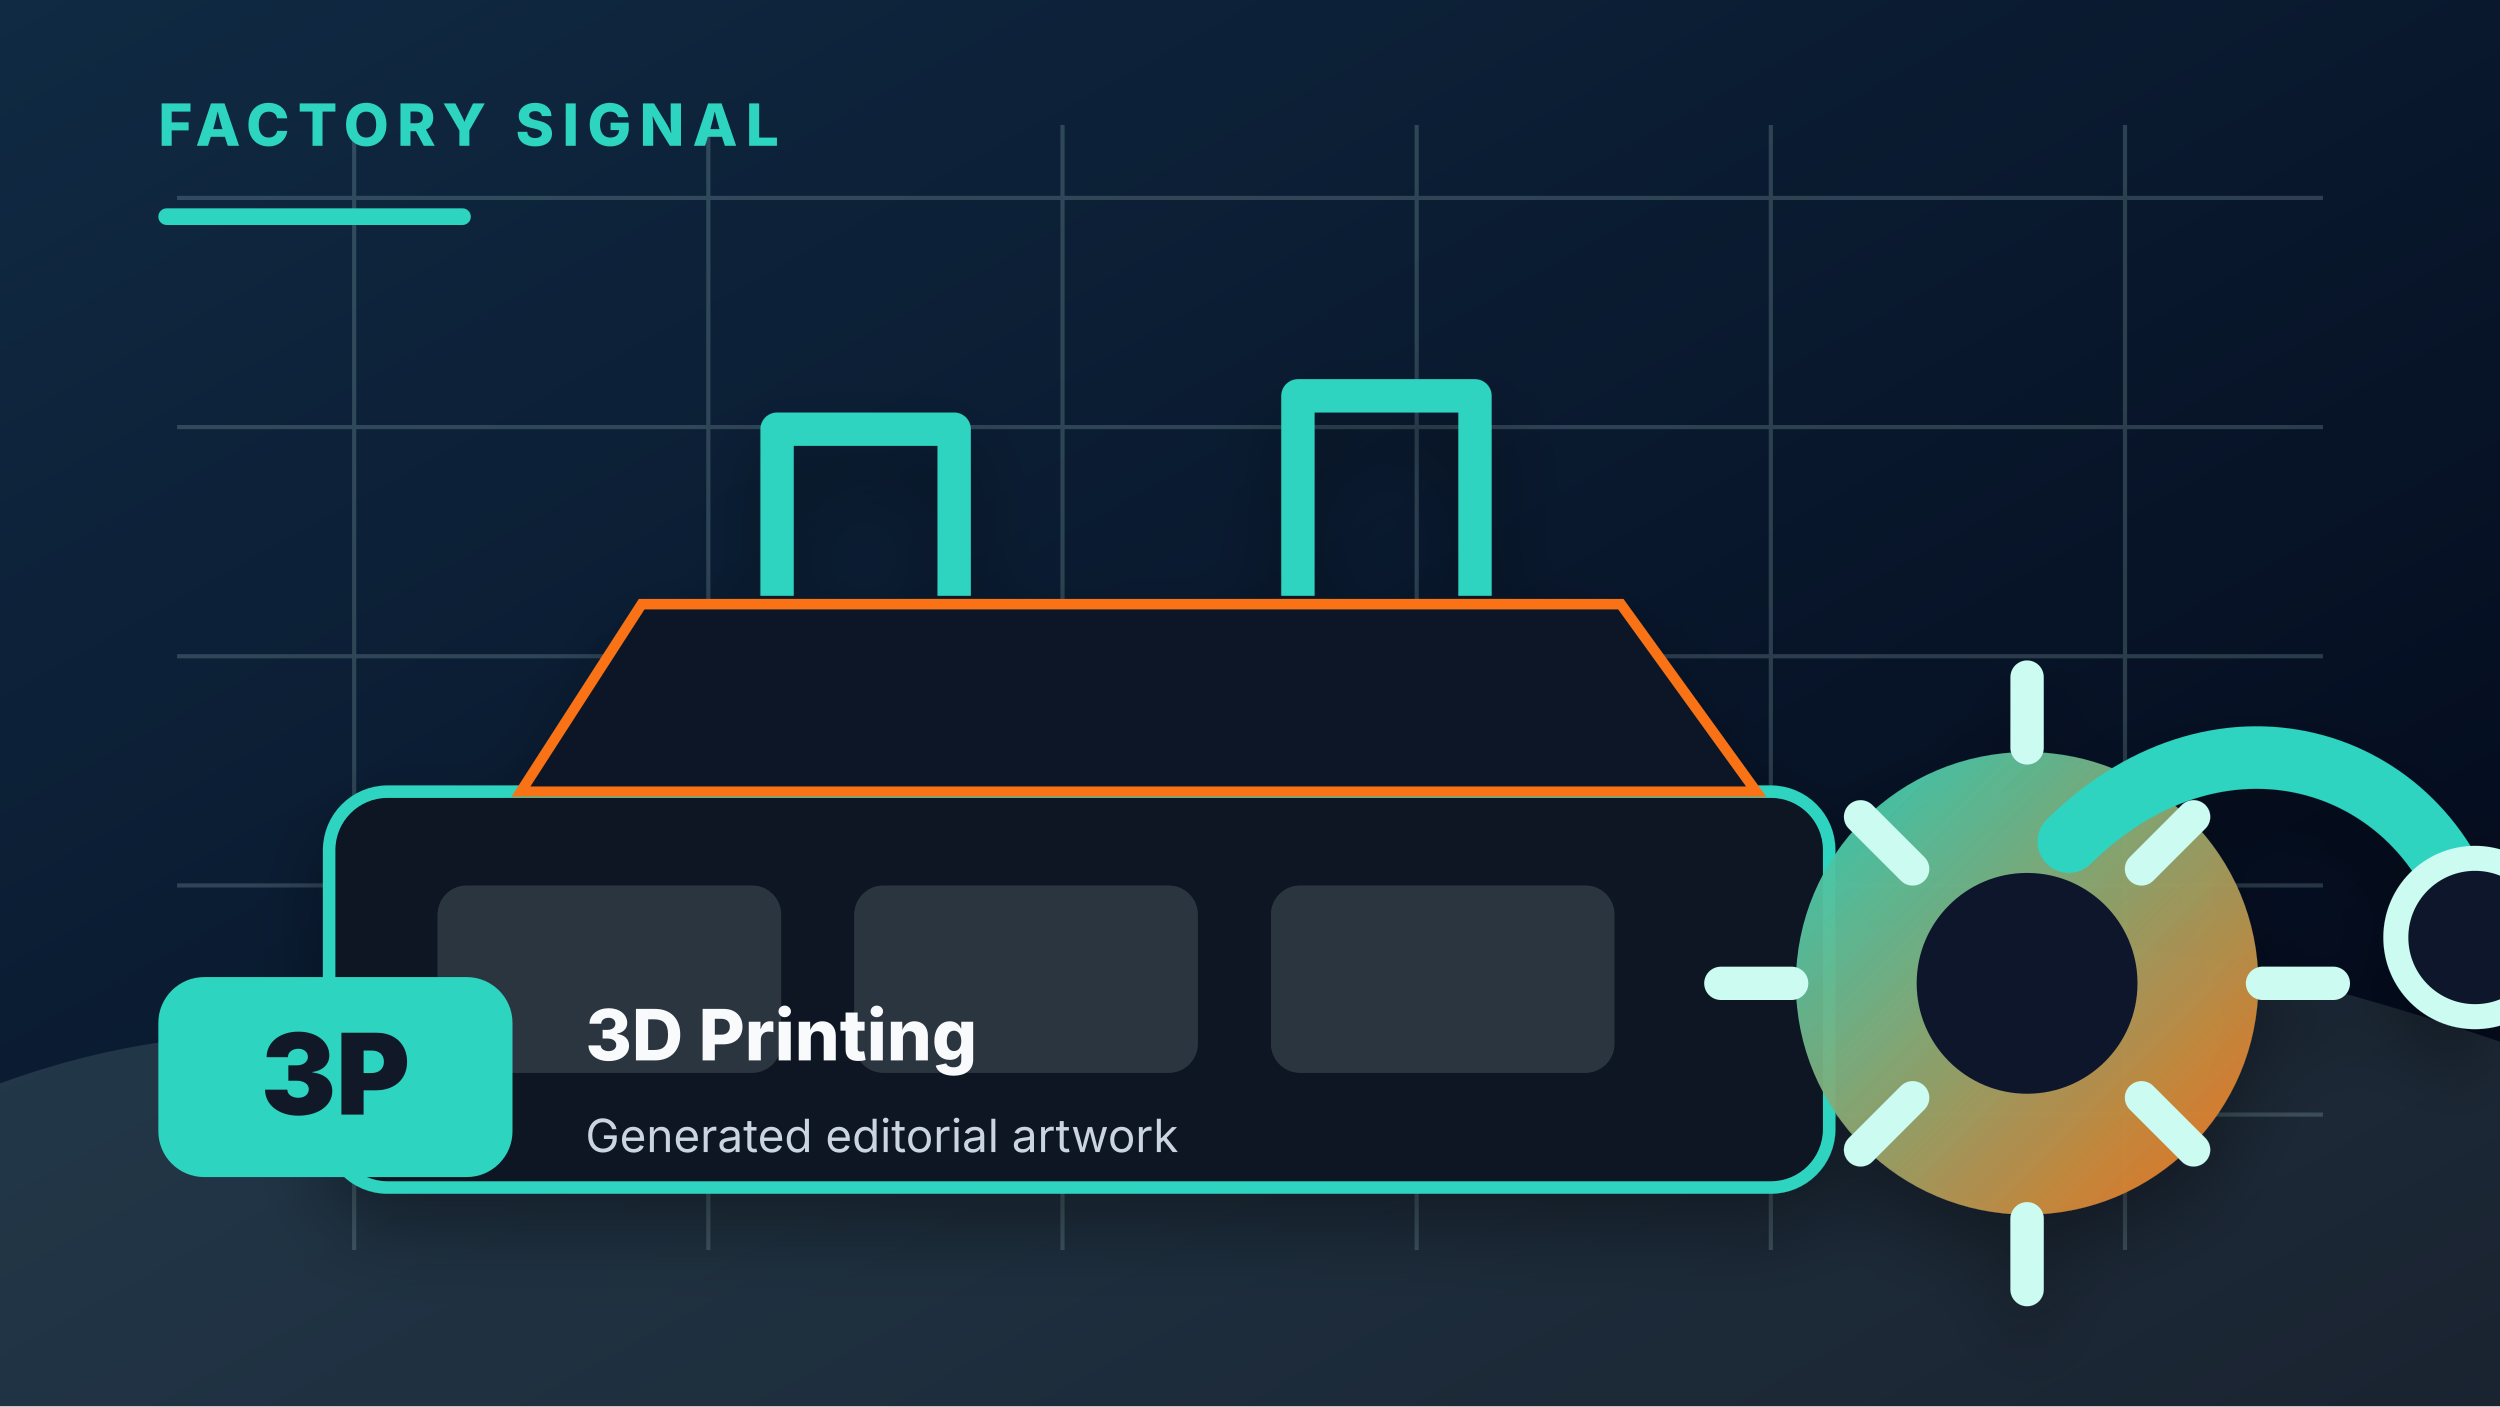
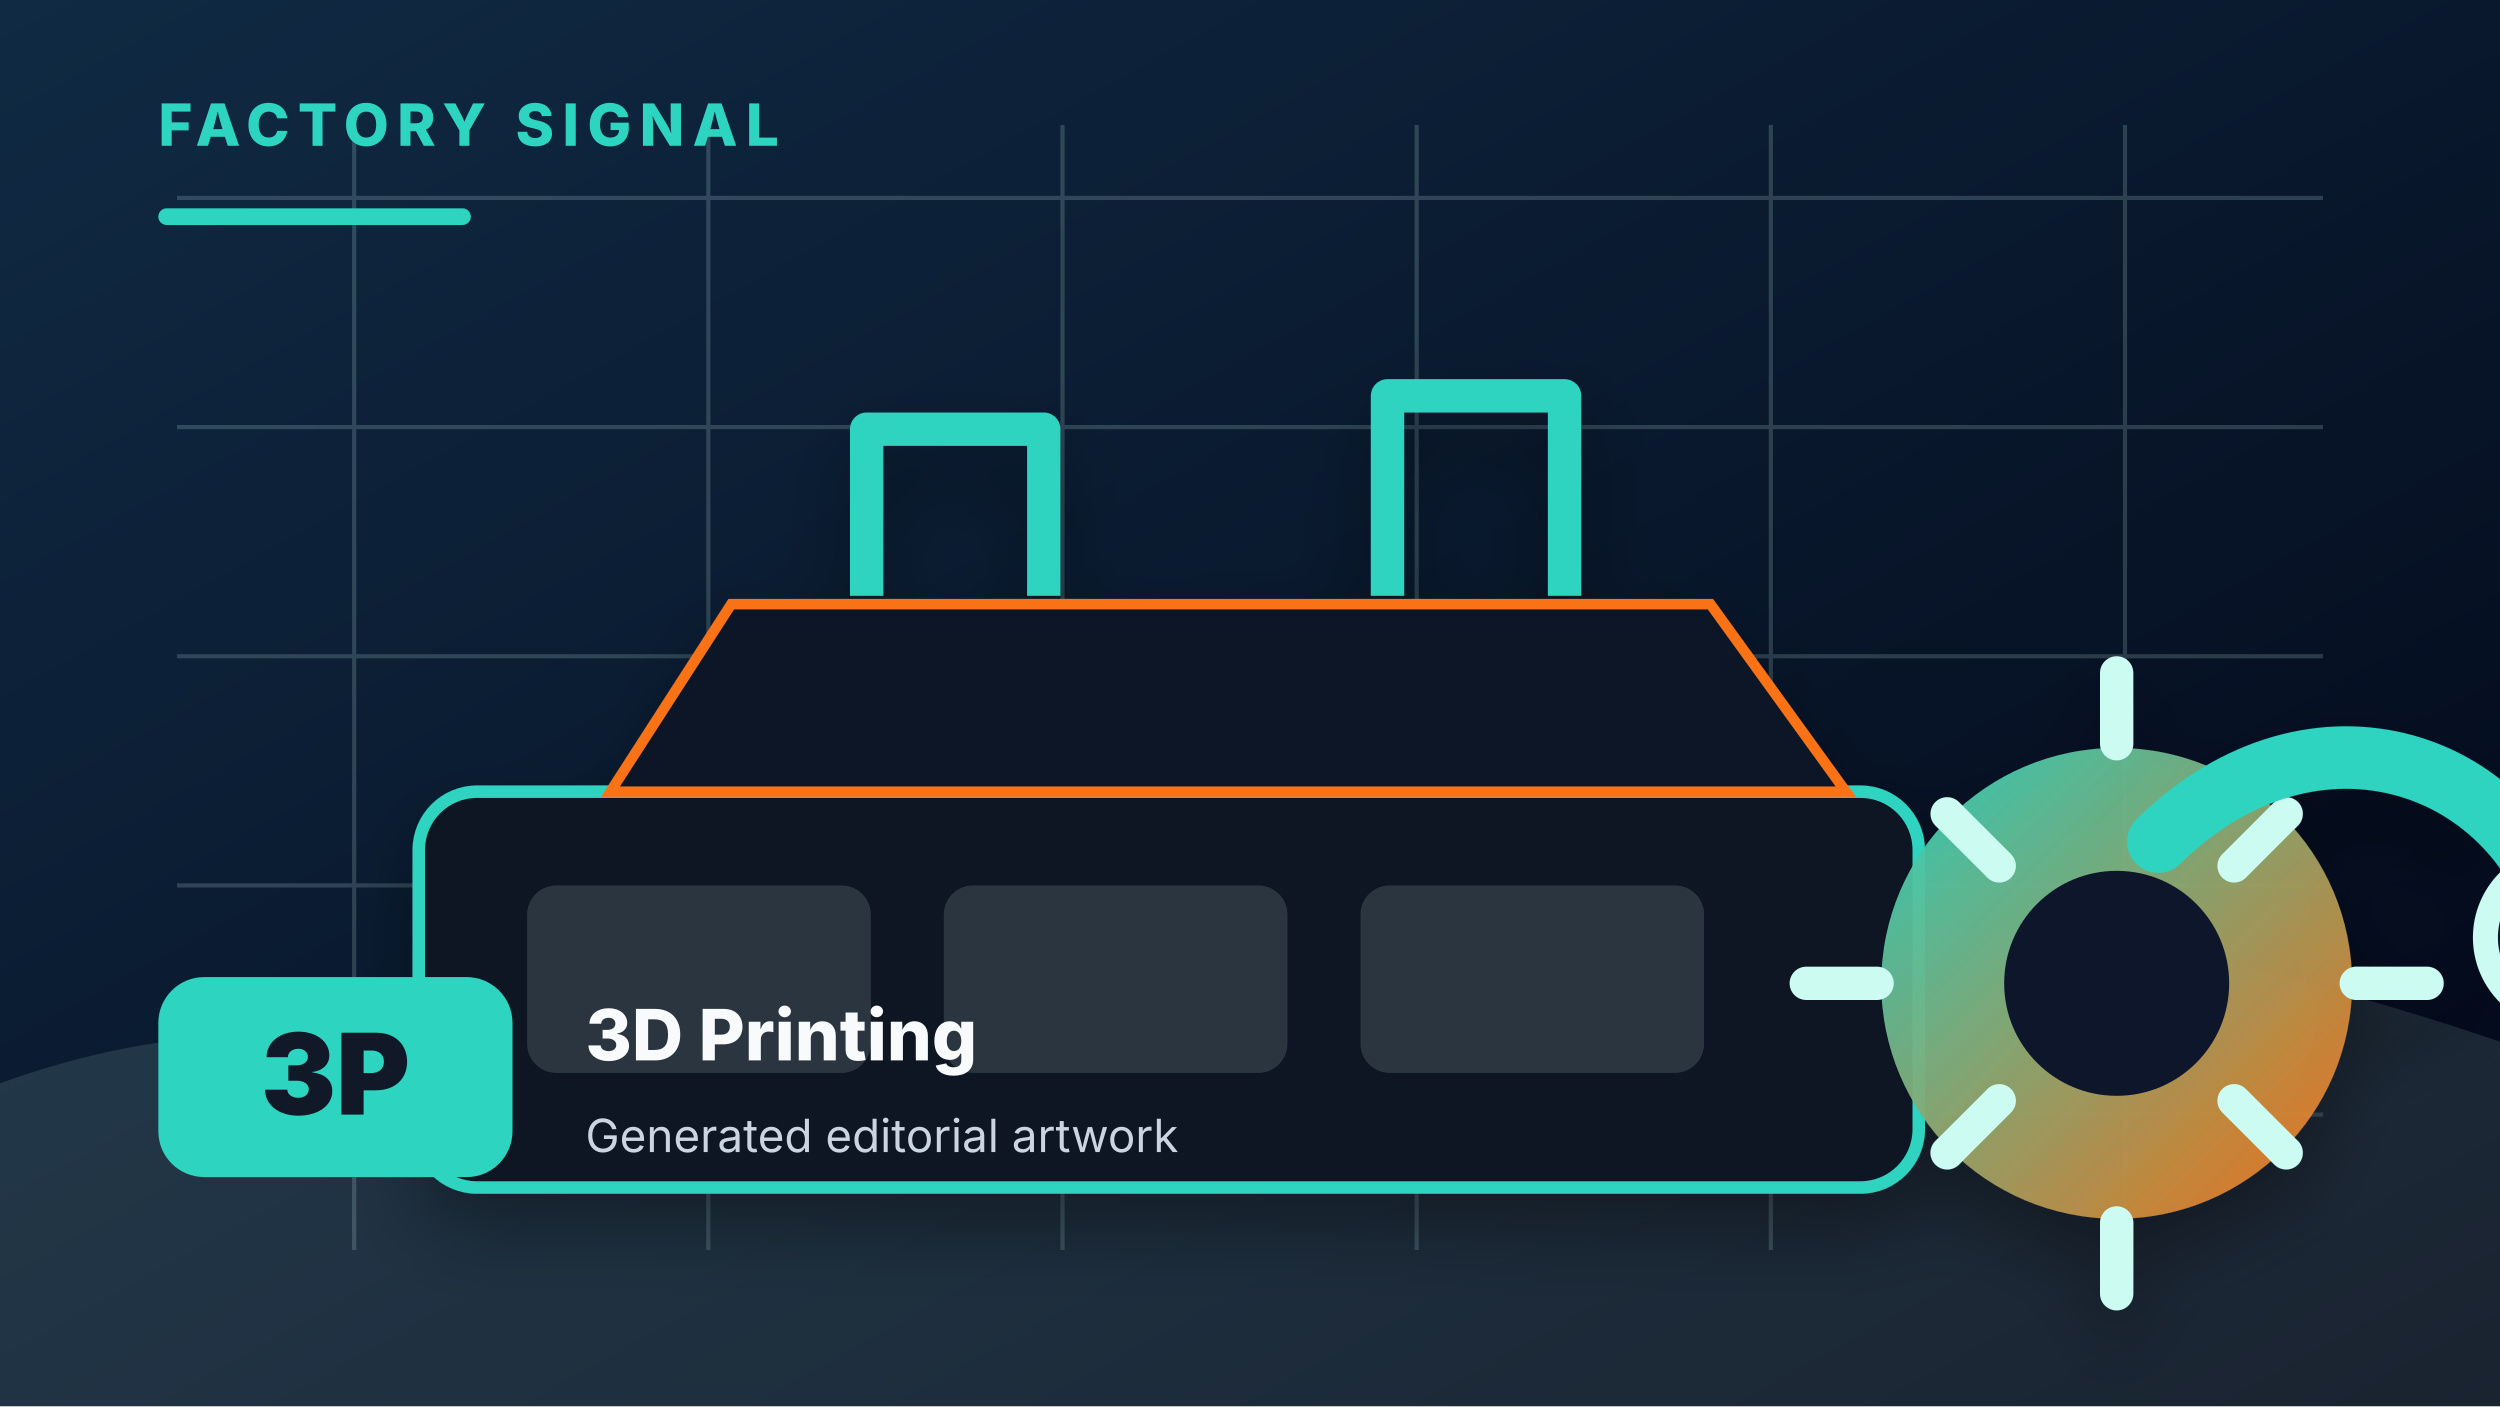
<svg xmlns="http://www.w3.org/2000/svg" width="1600" height="900" viewBox="0 0 1600 900" role="img" aria-labelledby="title desc">
  <g transform="scale(1.333333)">
    <defs>
      <linearGradient id="bg" x1="0" y1="0" x2="1" y2="1">
        <stop offset="0" stop-color="#102a43" />
        <stop offset="1" stop-color="#020617" />
      </linearGradient>
      <linearGradient id="accent" x1="0" y1="0" x2="1" y2="1">
        <stop offset="0" stop-color="#2dd4bf" />
        <stop offset="1" stop-color="#f97316" />
      </linearGradient>
      <filter id="shadow" x="-20%" y="-20%" width="140%" height="140%">
        <feDropShadow dx="0" dy="18" stdDeviation="18" flood-color="#000000" flood-opacity="0.35" />
      </filter>
    </defs>
    <rect width="1200" height="675" fill="url(#bg)" />
    <path d="M0 520 C220 440 340 595 560 520 S920 405 1200 500 V675 H0Z" fill="#ccfbf1" opacity="0.12" />
    <g opacity="0.18" stroke="#ccfbf1" stroke-width="2">
      <path d="M85 95H1115M85 205H1115M85 315H1115M85 425H1115M85 535H1115" />
      <path d="M170 60V600M340 60V600M510 60V600M680 60V600M850 60V600M1020 60V600" />
    </g>
-     <g transform="translate(158 120)" filter="url(#shadow)">
+     <g transform="translate(201 120)" filter="url(#shadow)">
      <rect x="0" y="260" width="720" height="190" rx="28" fill="#0b1220" stroke="#2dd4bf" stroke-width="6" />
      <rect x="52" y="305" width="165" height="90" rx="14" fill="#ccfbf1" opacity="0.16" />
      <rect x="252" y="305" width="165" height="90" rx="14" fill="#ccfbf1" opacity="0.16" />
      <rect x="452" y="305" width="165" height="90" rx="14" fill="#ccfbf1" opacity="0.16" />
      <path d="M92 260 L150 170 H620 L685 260Z" fill="#111827" stroke="#f97316" stroke-width="5" />
      <path d="M215 166 V86 H300 V166M465 166 V70 H550 V166" fill="none" stroke="#2dd4bf" stroke-width="16" stroke-linejoin="round" />
-       <circle cx="815" cy="352" r="111" fill="url(#accent)" opacity="0.95" />
-       <circle cx="815" cy="352" r="53" fill="#0f172a" />
+       <circle cx="815" cy="352" r="113" fill="url(#accent)" opacity="0.95" />
+       <circle cx="815" cy="352" r="54" fill="#0f172a" />
      <g stroke="#ccfbf1" stroke-width="16" stroke-linecap="round">
-         <path d="M815 205v34M815 499v-34M668 352h34M962 352h-34" />
-         <path d="M735.08 272.08l25 25M894.92 272.08l-25 25M735.08 431.92l25-25M894.92 431.92l-25-25" />
+         <path d="M815 203v34M815 501v-34M666 352h34M964 352h-34" />
+         <path d="M733.64 270.64l25 25M896.36 270.64l-25 25M733.64 433.36l25-25M896.36 433.36l-25-25" />
      </g>
      <path d="M835 284 C910 210 1010 245 1030 330" fill="none" stroke="#2dd4bf" stroke-width="30" stroke-linecap="round" />
      <path d="M1030 330 l226 58" stroke="#f97316" stroke-width="34" stroke-linecap="round" />
      <circle cx="1030" cy="330" r="38" fill="#0f172a" stroke="#ccfbf1" stroke-width="12" />
      <path d="M1256 388 l54 -35M1256 388 l46 45" stroke="#2dd4bf" stroke-width="18" stroke-linecap="round" />
    </g>
    <g transform="translate(76 70)">
      <text x="0" y="0" fill="#2dd4bf" font-family="Inter, Arial, sans-serif" font-size="28" font-weight="800" letter-spacing="4">FACTORY SIGNAL</text>
      <rect x="0" y="30" width="150" height="8" rx="4" fill="#2dd4bf" />
    </g>
    <g transform="translate(76 535)">
      <rect x="0" y="-66" width="170" height="96" rx="22" fill="#2dd4bf" />
      <text x="85" y="0" text-anchor="middle" fill="#111827" font-family="Inter, Arial, sans-serif" font-size="54" font-weight="900">3P</text>
      <text x="205" y="-26" fill="#f8fafc" font-family="Inter, Arial, sans-serif" font-size="34" font-weight="800">3D Printing</text>
      <text x="205" y="18" fill="#cbd5e1" font-family="Inter, Arial, sans-serif" font-size="22">Generated editorial artwork</text>
    </g>
  </g>
</svg>
